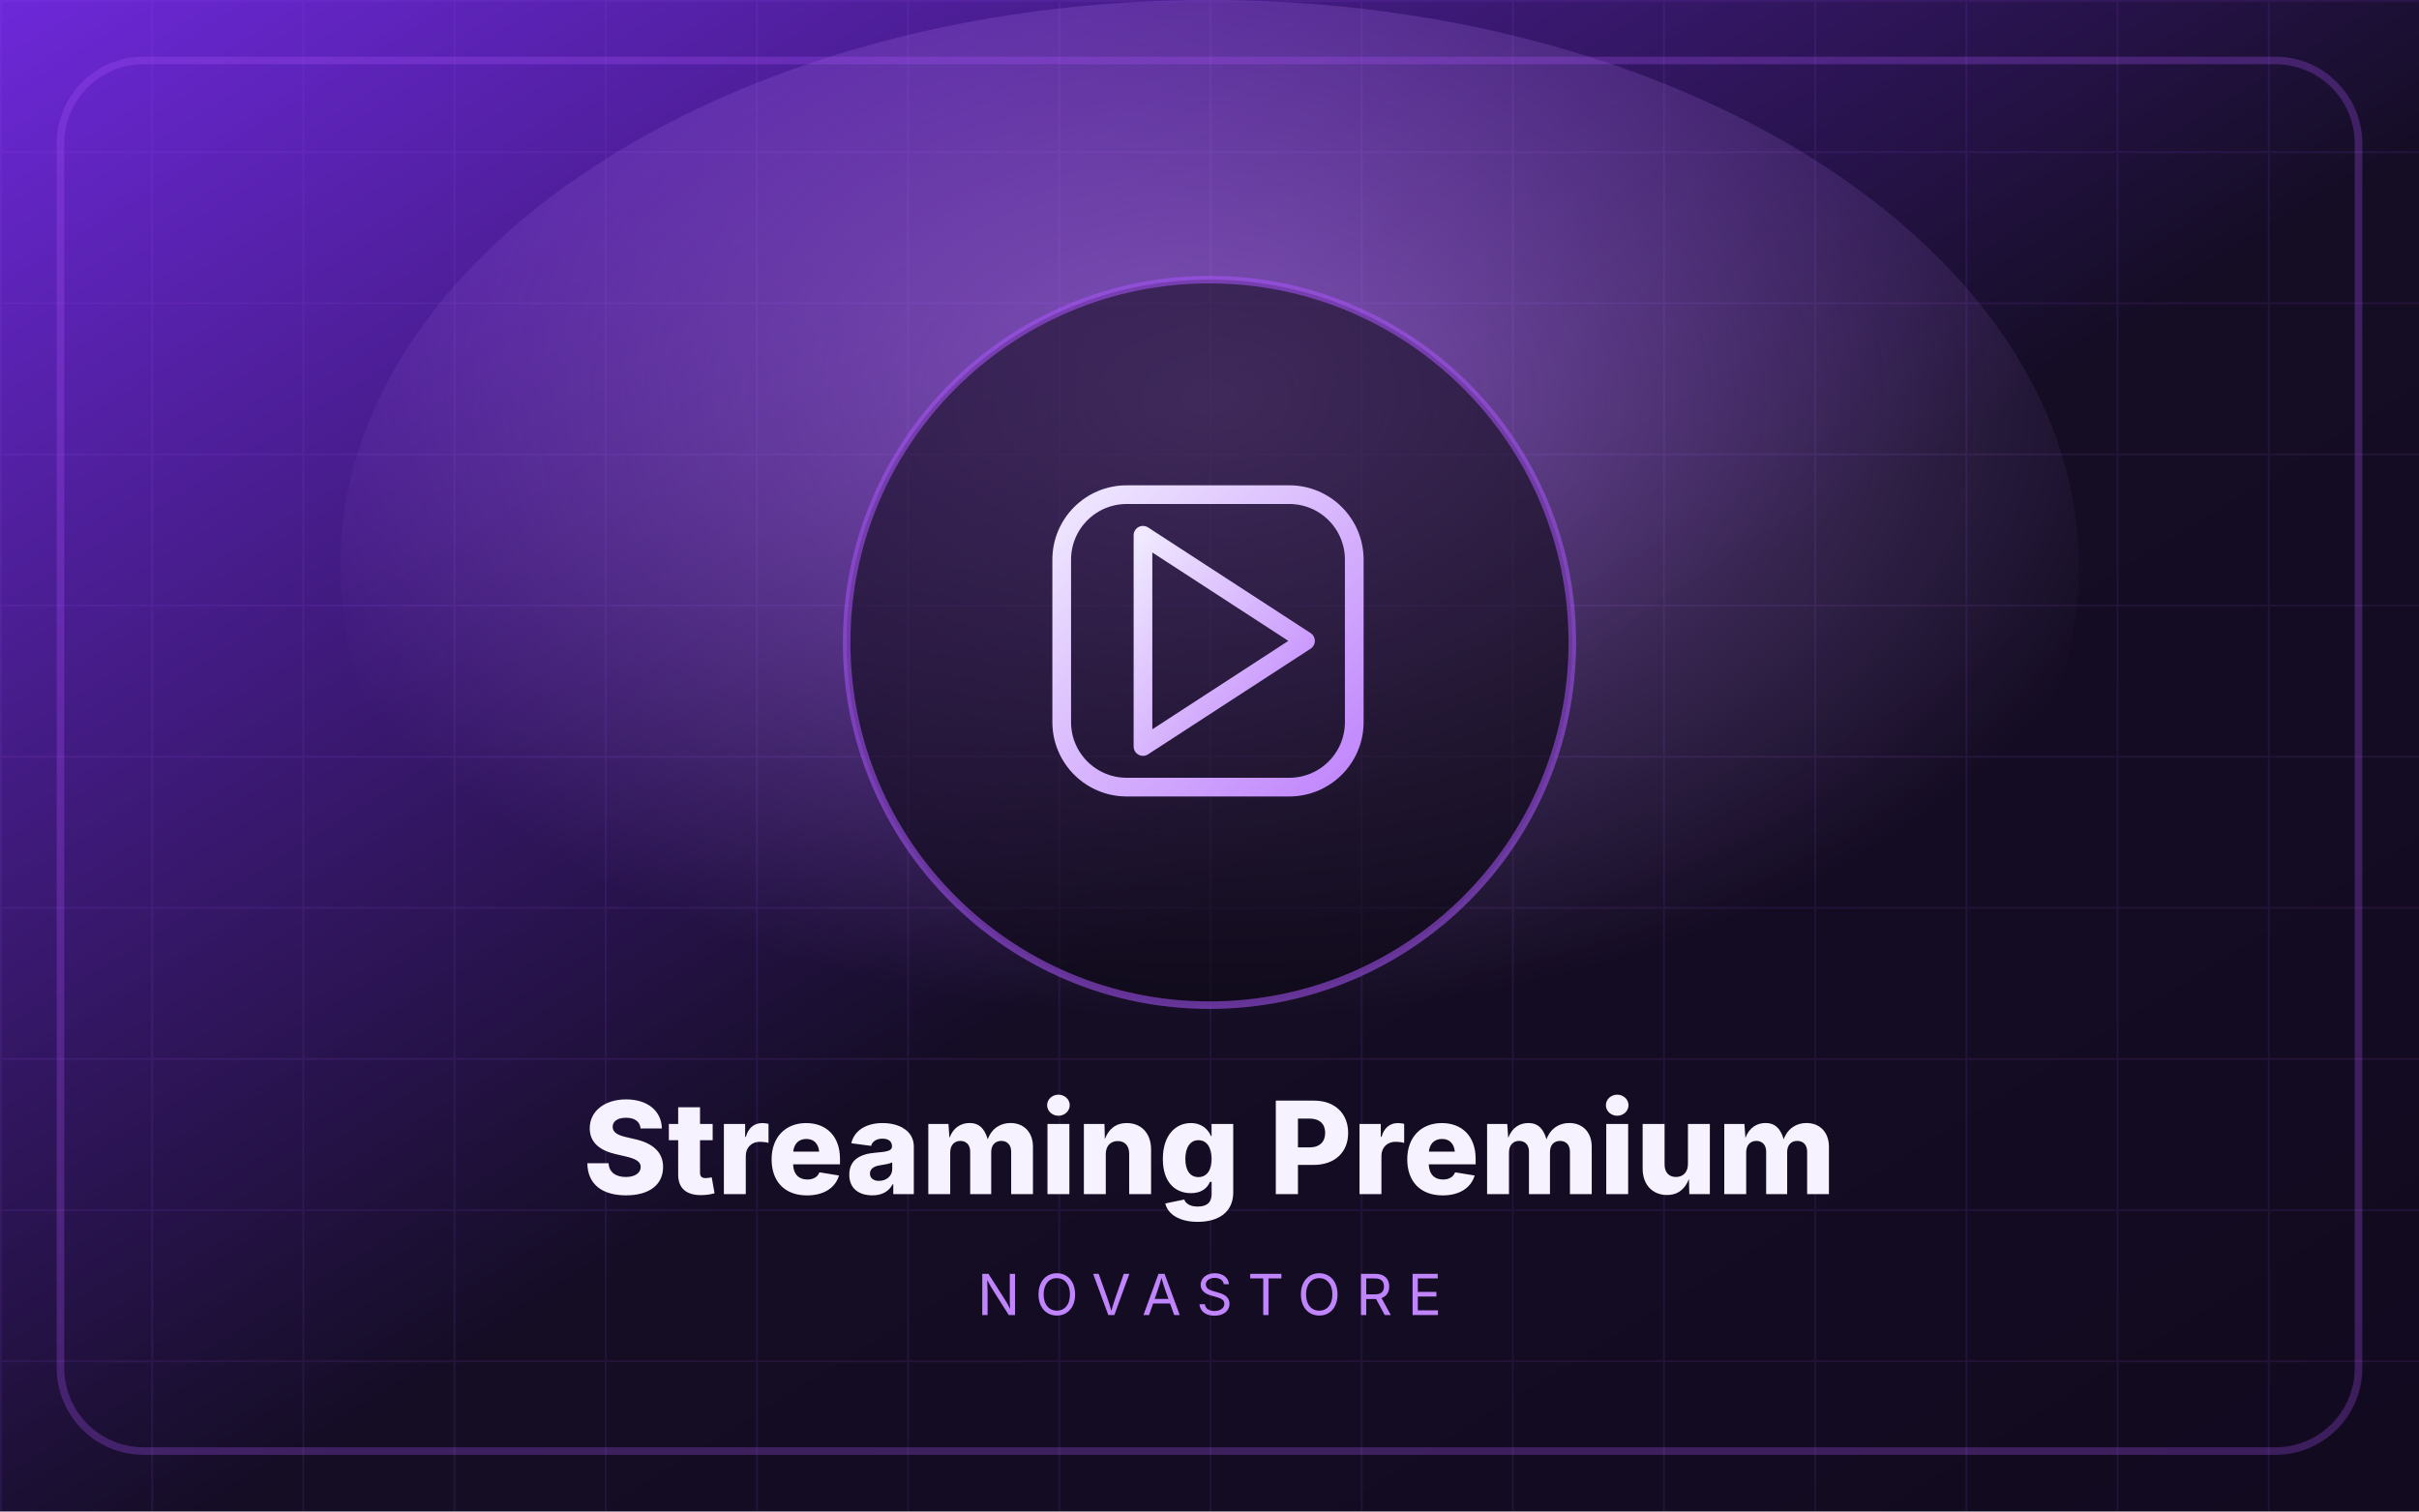
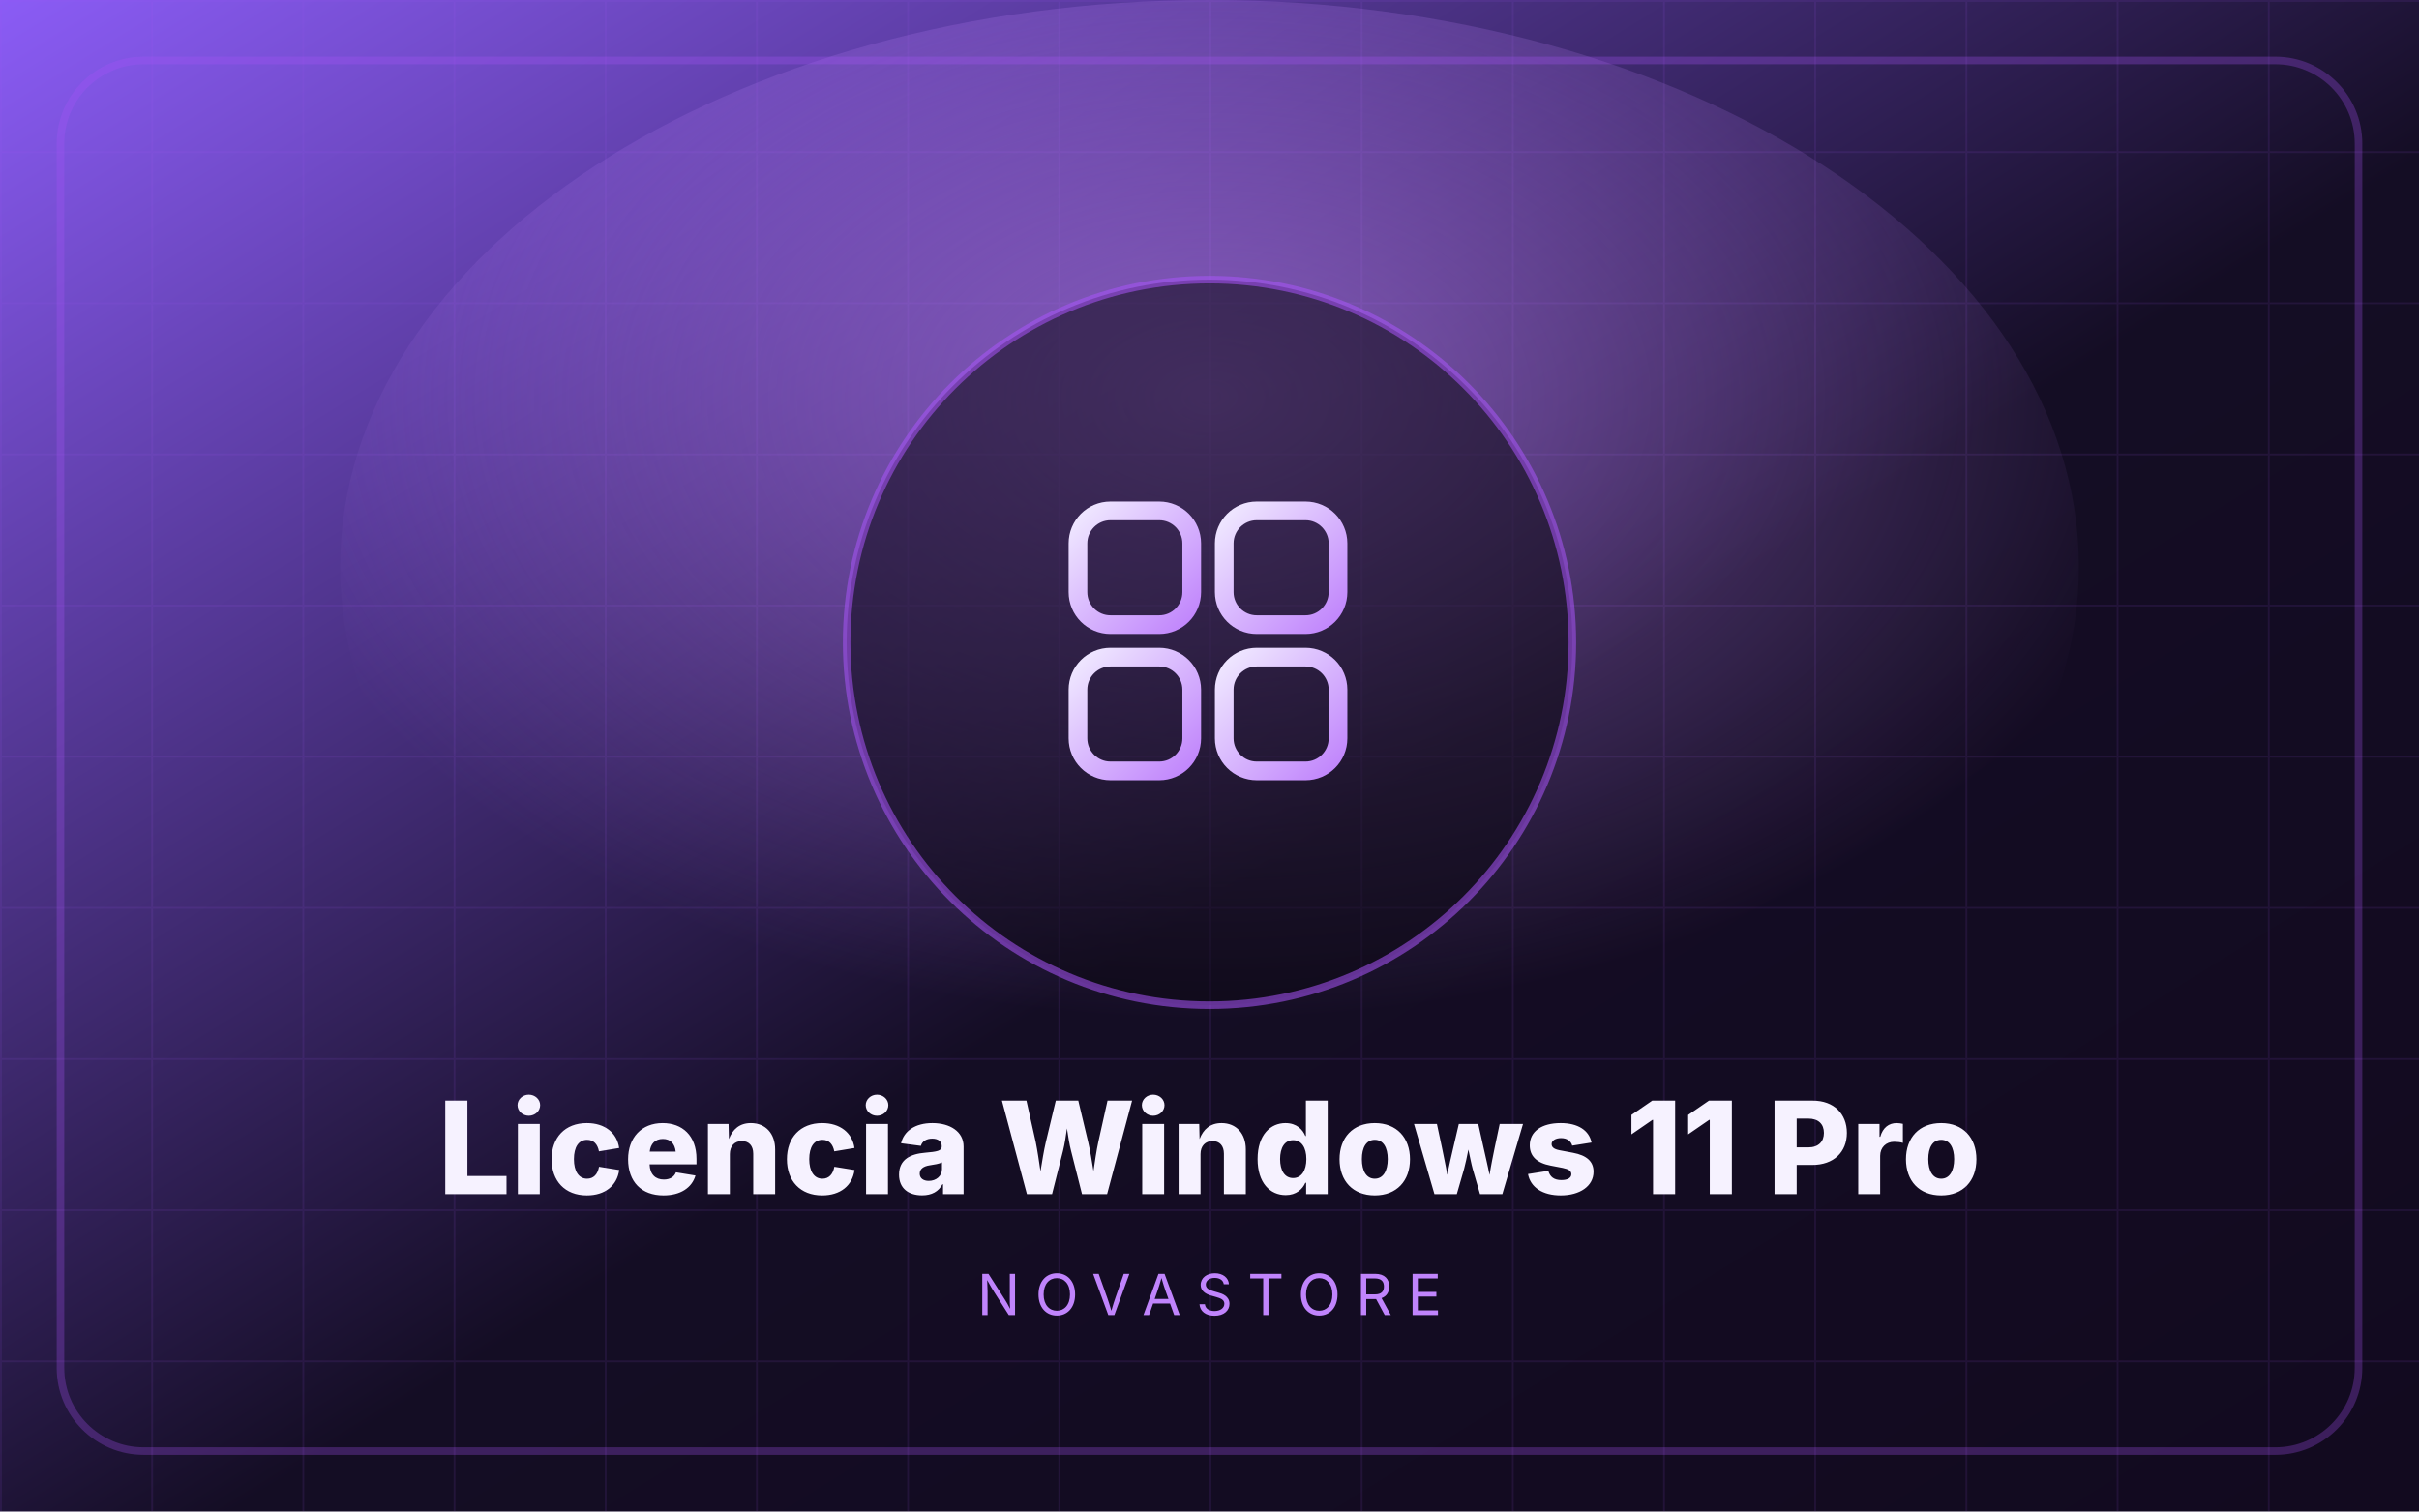
- <svg xmlns="http://www.w3.org/2000/svg" viewBox="0 0 640 400" width="640" height="400" role="img" aria-label="Streaming Premium">
+ <svg xmlns="http://www.w3.org/2000/svg" viewBox="0 0 640 400" width="640" height="400" role="img" aria-label="Licencia Windows 11 Pro">
  <defs>
    <linearGradient id="bg" x1="0" y1="0" x2="1" y2="1">
-       <stop offset="0%" stop-color="#6d28d9" />
+       <stop offset="0%" stop-color="#8b5cf6" />
      <stop offset="55%" stop-color="#140d24" />
      <stop offset="100%" stop-color="#120a1f" />
    </linearGradient>
    <radialGradient id="glow" cx="50%" cy="35%" r="55%">
      <stop offset="0%" stop-color="#c084fc" stop-opacity="0.55" />
      <stop offset="100%" stop-color="#c084fc" stop-opacity="0" />
    </radialGradient>
    <pattern id="grid" width="40" height="40" patternUnits="userSpaceOnUse">
      <path d="M40 0H0v40" fill="none" stroke="#a855f7" stroke-opacity="0.10" stroke-width="1" />
    </pattern>
    <linearGradient id="stroke" x1="0" y1="0" x2="1" y2="1">
      <stop offset="0%" stop-color="#f0e9ff" />
      <stop offset="100%" stop-color="#c084fc" />
    </linearGradient>
  </defs>
  <rect width="640" height="400" fill="url(#bg)" />
  <rect width="640" height="400" fill="url(#grid)" />
  <ellipse cx="320" cy="150" rx="230" ry="150" fill="url(#glow)" />
  <circle cx="320" cy="170" r="96" fill="#0b0813" fill-opacity="0.55" stroke="#a855f7" stroke-opacity="0.55" stroke-width="2" />
  <g transform="translate(268 118) scale(4.3)" fill="none" stroke="url(#stroke)" stroke-width="1.15" stroke-linecap="round" stroke-linejoin="round">
-     <path d="M8 5.5v13l10-6.5-10-6.5Z" />
-     <rect x="3" y="3" width="18" height="18" rx="4" />
+     <rect x="4" y="4" width="7" height="7" rx="2" />
+     <rect x="13" y="4" width="7" height="7" rx="2" />
+     <rect x="4" y="13" width="7" height="7" rx="2" />
+     <rect x="13" y="13" width="7" height="7" rx="2" />
  </g>
-   <text x="320" y="316" text-anchor="middle" font-family="Inter, Segoe UI, Arial, sans-serif" font-size="34" font-weight="800" fill="#f6f2ff">Streaming Premium</text>
+   <text x="320" y="316" text-anchor="middle" font-family="Inter, Segoe UI, Arial, sans-serif" font-size="34" font-weight="800" fill="#f6f2ff">Licencia Windows 11 Pro</text>
  <text x="320" y="348" text-anchor="middle" font-family="Inter, Segoe UI, Arial, sans-serif" font-size="15" letter-spacing="4" fill="#c084fc">NOVASTORE</text>
  <rect x="16" y="16" width="608" height="368" rx="22" fill="none" stroke="#a855f7" stroke-opacity="0.28" stroke-width="2" />
</svg>
